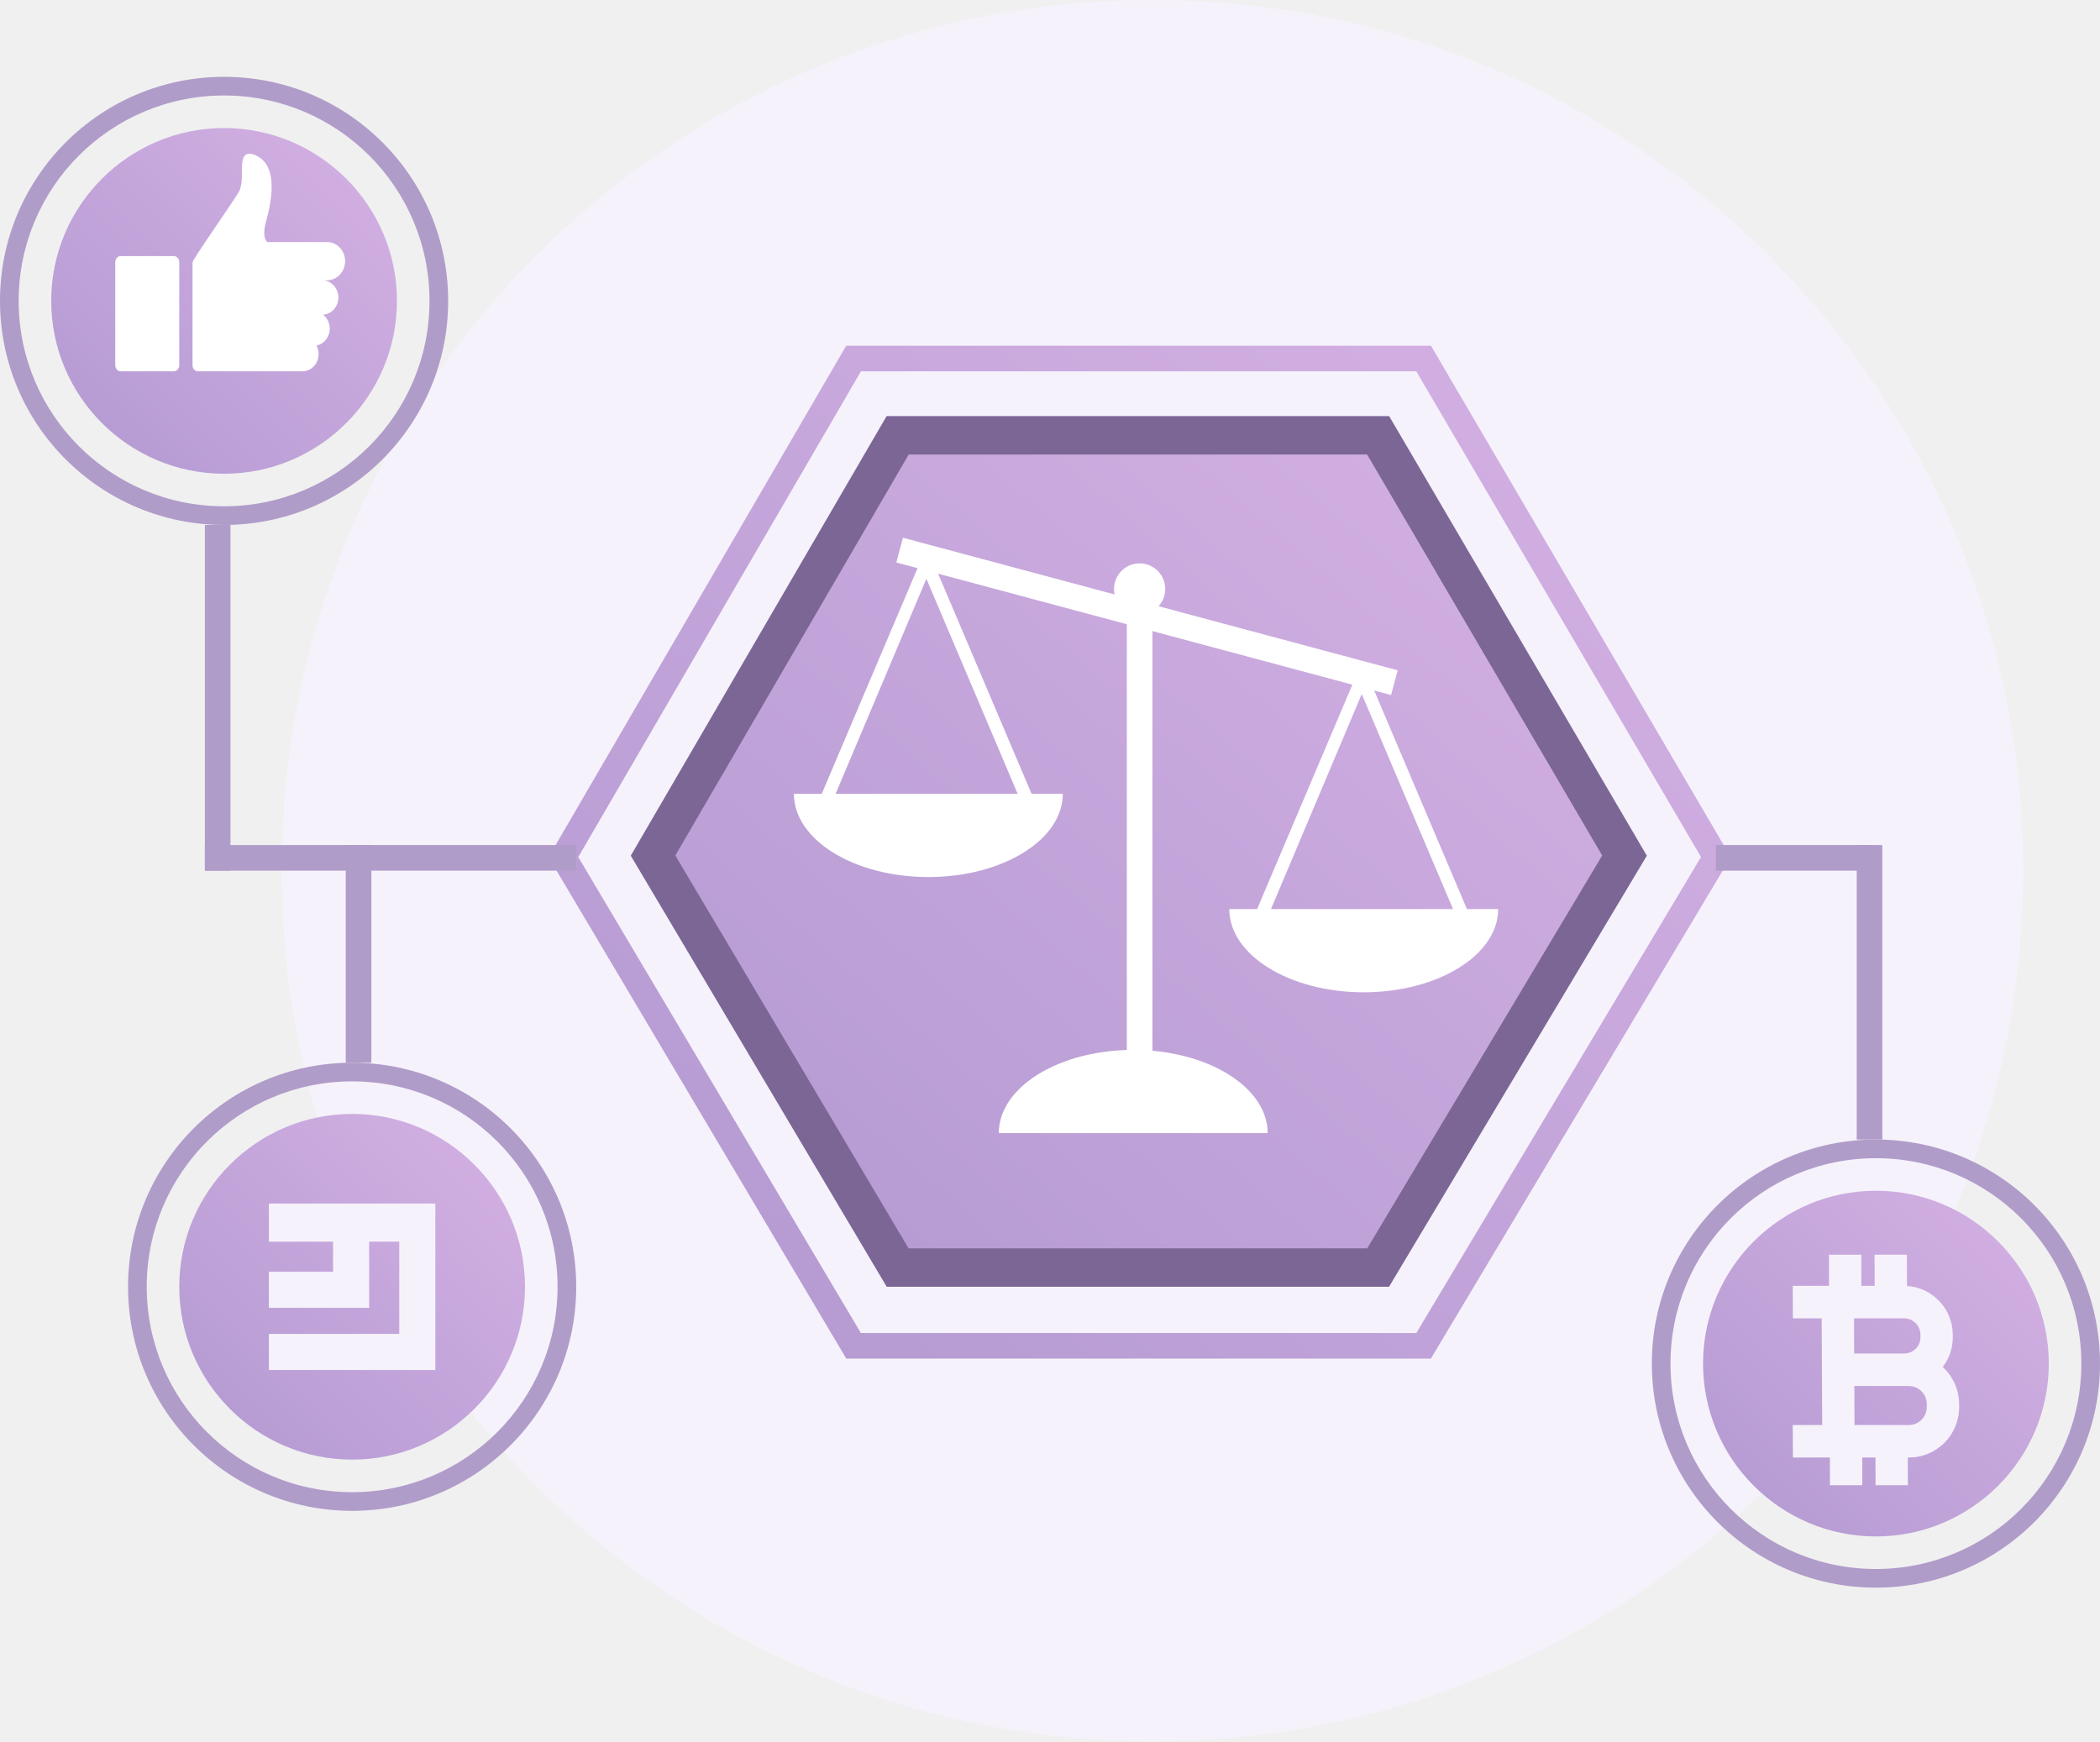
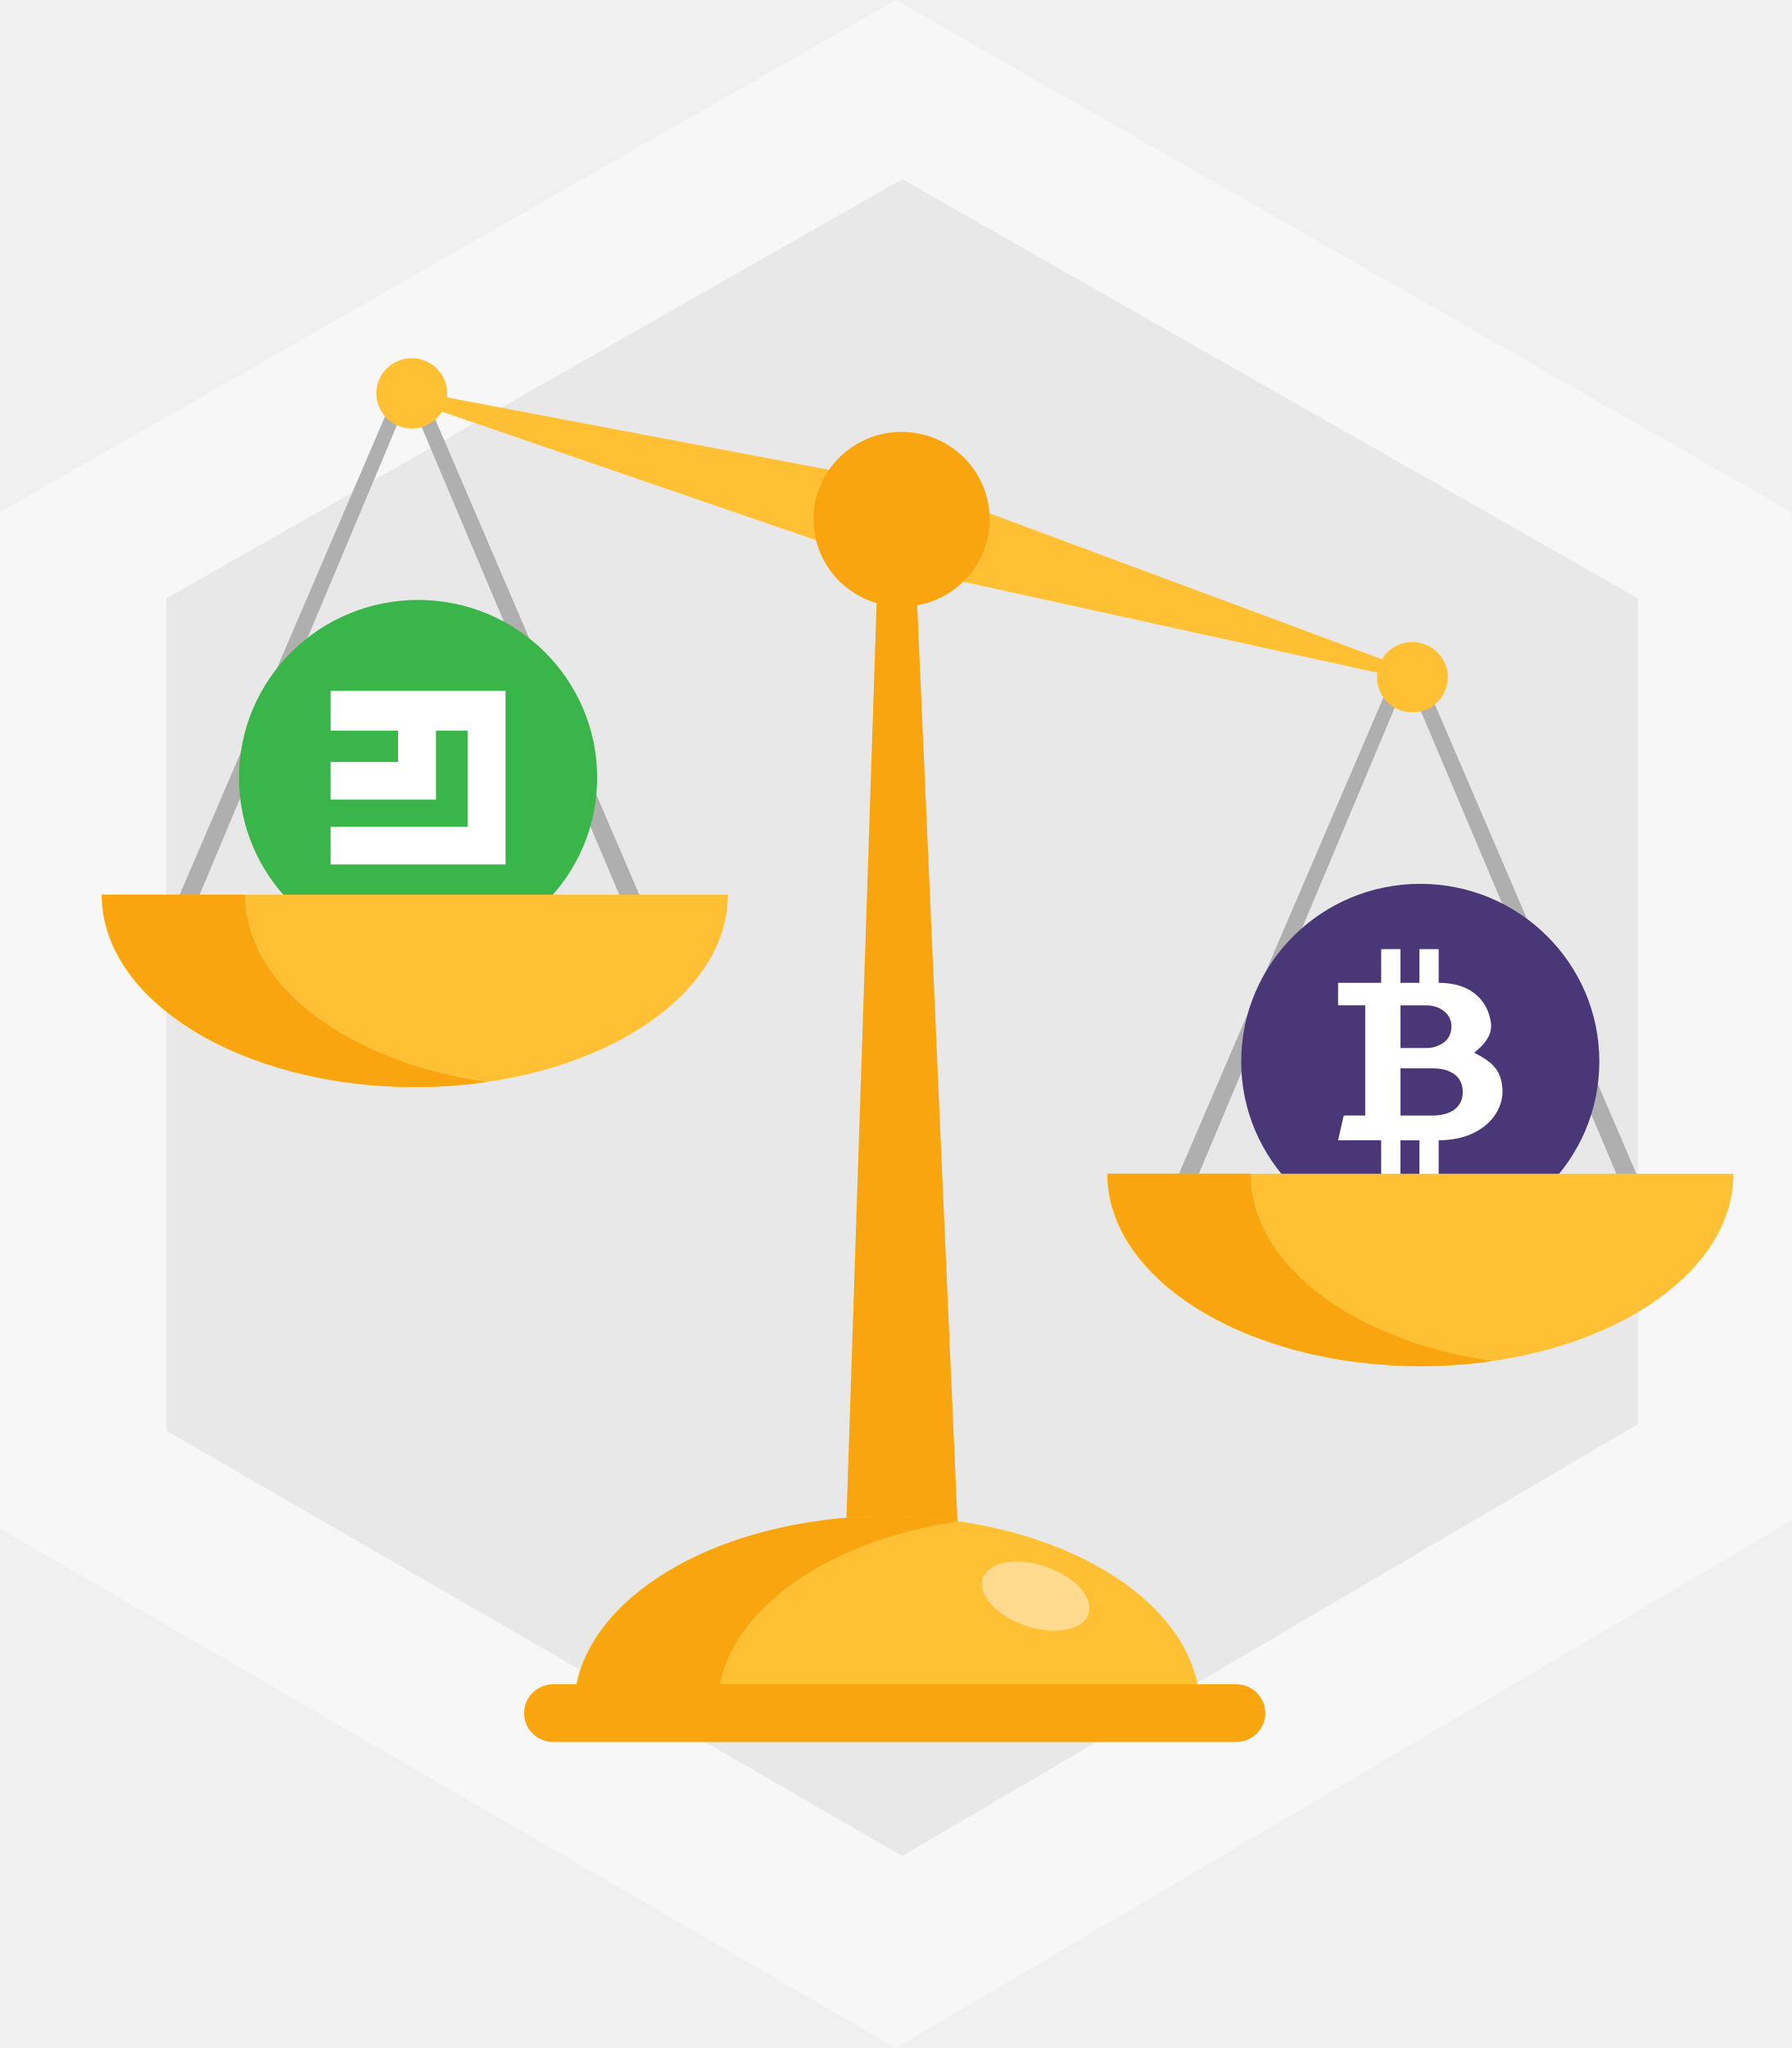
- <svg xmlns="http://www.w3.org/2000/svg" width="164px" height="136px" viewBox="0 0 164 136" version="1.1">
-   <defs>
-     <linearGradient x1="1.507%" y1="98.493%" x2="98.618%" y2="1.382%" id="linearGradient-1">
-       <stop stop-color="#B299D1" offset="0%" />
-       <stop stop-color="#D5B1E4" offset="100%" />
-     </linearGradient>
-   </defs>
-   <g id="Benefits" stroke="none" stroke-width="1" fill="none" fill-rule="evenodd" transform="translate(-250, -572)">
-     <g id="lightweight" transform="translate(250, 572)">
-       <circle id="Oval-2" fill="#F6F2FB" cx="90" cy="68" r="68" />
-       <g id="Group-18" transform="translate(0, 6)">
-         <g id="Group-14" transform="translate(44, 22)">
-           <polygon id="Path-3" stroke="url(#linearGradient-1)" stroke-width="2" points="22.661 0 0 38.941 22.661 77.111 67.177 77.111 90.003 38.941 67.177 0" />
-           <polygon id="Path-3" stroke="#7B6696" stroke-width="3" fill="url(#linearGradient-1)" points="26.102 6 7 38.825 26.102 71 63.626 71 82.867 38.825 63.626 6" />
-           <rect id="Rectangle-9" fill="#FFFFFF" x="44" y="20" width="2" height="36" />
-           <circle id="Oval-7" fill="#FFFFFF" cx="45" cy="18" r="2" />
-           <rect id="Rectangle-9" fill="#FFFFFF" transform="translate(45.57734, 20.14231) rotate(-255) translate(-45.57734, -20.14231) " x="44.577" y="0.142" width="2" height="40" />
-           <path d="M36.561,34 C37.36,34 38.172,34 39,34 C39,37.59 34.299,40.5 28.5,40.5 C22.701,40.5 18,37.59 18,34 C18.726,34 19.45,34 20.174,34 L27.815,16 L28.854,16 L28.839,16.034 L28.921,16 L36.561,34 Z M35.475,34 L28.346,17.205 L21.258,34 C25.797,34 30.362,34 35.475,34 Z" id="Combined-Shape" fill="#FFFFFF" />
-           <path d="M70.561,43 C71.36,43 72.172,43 73,43 C73,46.59 68.299,49.5 62.5,49.5 C56.701,49.5 52,46.59 52,43 C52.726,43 53.45,43 54.174,43 L61.815,25 L62.854,25 L62.839,25.034 L62.921,25 L70.561,43 Z M69.475,43 L62.346,26.205 L55.258,43 C59.797,43 64.362,43 69.475,43 Z" id="Combined-Shape" fill="#FFFFFF" />
-           <path d="M44.5,60.5 C50.299,60.5 55,57.59 55,54 C47.121,54 40.666,54 34,54 C34,57.59 38.701,60.5 44.5,60.5 Z" id="Oval-5" fill="#FFFFFF" transform="translate(44.5, 57.25) scale(1, -1) translate(-44.5, -57.25) " />
-         </g>
-         <g id="Group-24" transform="translate(10, 77)">
-           <path d="M17.5,35 C7.835,35 0,27.165 0,17.5 C0,7.835 7.835,0 17.5,0 C27.165,0 35,7.835 35,17.5 C35,27.165 27.165,35 17.5,35 Z M17.5,33.542 C26.36,33.542 33.542,26.36 33.542,17.5 C33.542,8.64 26.36,1.458 17.5,1.458 C8.64,1.458 1.458,8.64 1.458,17.5 C1.458,26.36 8.64,33.542 17.5,33.542 Z" id="Oval-3" fill="#B09CC9" fill-rule="nonzero" />
-           <path d="M17.5,4 C10.057,4 4,10.057 4,17.5 C4,24.945 10.057,31 17.5,31 C24.943,31 31,24.945 31,17.5 C31,10.057 24.943,4 17.5,4" id="Fill-385" fill="url(#linearGradient-1)" />
-           <polygon id="Fill-2" fill="#F6F2FB" points="11 13.977 16.01 13.977 16.01 16.326 11 16.326 11 19.144 18.83 19.144 18.83 13.977 21.18 13.977 21.18 21.18 11 21.18 11 24 24 24 24 11 11 11" />
-         </g>
-         <g id="Group-24">
-           <path d="M17.5,35 C7.835,35 0,27.165 0,17.5 C0,7.835 7.835,0 17.5,0 C27.165,0 35,7.835 35,17.5 C35,27.165 27.165,35 17.5,35 Z M17.5,33.542 C26.36,33.542 33.542,26.36 33.542,17.5 C33.542,8.64 26.36,1.458 17.5,1.458 C8.64,1.458 1.458,8.64 1.458,17.5 C1.458,26.36 8.64,33.542 17.5,33.542 Z" id="Oval-3" fill="#B09CC9" fill-rule="nonzero" />
-           <path d="M17.5,4 C10.057,4 4,10.057 4,17.5 C4,24.945 10.057,31 17.5,31 C24.943,31 31,24.945 31,17.5 C31,10.057 24.943,4 17.5,4" id="Fill-385" fill="url(#linearGradient-1)" />
-           <g id="Page-1" transform="translate(9, 6)" fill="#FFFFFF">
-             <path d="M17.952,8.398 C17.952,7.573 17.321,6.904 16.541,6.904 L12.745,6.904 L11.887,6.904 C11.887,6.904 11.484,6.686 11.703,5.6 C11.831,4.962 13.267,0.766 10.677,0.027 C9.368,-0.225 10.255,1.986 9.634,3.018 C9.014,4.05 6.036,8.249 6.036,8.502 L6.036,16.542 C6.036,16.795 6.23,17 6.469,17 L9.577,17 L14.011,17 L14.614,17 C15.315,17 15.883,16.398 15.883,15.655 C15.883,15.412 15.822,15.185 15.716,14.988 C16.306,14.872 16.753,14.325 16.753,13.666 C16.753,13.219 16.548,12.824 16.231,12.579 C16.897,12.538 17.426,11.953 17.426,11.237 C17.426,10.494 16.857,9.892 16.156,9.892 L16.541,9.892 C17.321,9.892 17.952,9.223 17.952,8.398" id="Fill-1" />
-             <path d="M4.577,8 L0.423,8 C0.189,8 0,8.215 0,8.479 L0,16.521 C0,16.786 0.189,17 0.423,17 L4.577,17 C4.811,17 5,16.786 5,16.521 L5,8.479 C5,8.215 4.811,8 4.577,8" id="Fill-4" />
-           </g>
-         </g>
-         <rect id="Rectangle-11" fill="#B09CC9" x="27" y="60" width="2" height="17" />
-         <rect id="Rectangle-11" fill="#B09CC9" x="16" y="35" width="2" height="27" />
-         <rect id="Rectangle-11" fill="#B09CC9" x="145" y="60" width="2" height="23" />
-         <rect id="Rectangle-11" fill="#B09CC9" transform="translate(30.5, 61) rotate(-270) translate(-30.5, -61) " x="29.5" y="46.5" width="2" height="29" />
-         <rect id="Rectangle-11" fill="#B09CC9" transform="translate(140, 61) rotate(-270) translate(-140, -61) " x="139" y="55" width="2" height="12" />
-         <g id="Group-24" transform="translate(129, 83)">
-           <path d="M17.5,35 C7.835,35 0,27.165 0,17.5 C0,7.835 7.835,0 17.5,0 C27.165,0 35,7.835 35,17.5 C35,27.165 27.165,35 17.5,35 Z M17.5,33.542 C26.36,33.542 33.542,26.36 33.542,17.5 C33.542,8.64 26.36,1.458 17.5,1.458 C8.64,1.458 1.458,8.64 1.458,17.5 C1.458,26.36 8.64,33.542 17.5,33.542 Z" id="Oval-3" fill="#B09CC9" fill-rule="nonzero" />
-           <path d="M17.5,4 C10.057,4 4,10.057 4,17.5 C4,24.945 10.057,31 17.5,31 C24.943,31 31,24.945 31,17.5 C31,10.057 24.943,4 17.5,4" id="Fill-385" fill="url(#linearGradient-1)" />
-           <g id="Page-1" transform="translate(11, 8)" fill="#F6F2FB">
-             <path d="M4.789,5.965 L4.803,8.71 L8.721,8.71 C9.417,8.71 9.981,8.141 9.978,7.442 L9.977,7.233 C9.973,6.534 9.404,5.965 8.708,5.965 L5.326,5.965 L4.789,5.965 M10.475,12.883 L10.474,12.662 C10.47,11.882 9.836,11.249 9.06,11.249 L8.734,11.249 L4.815,11.249 L4.83,14.297 L5.366,14.297 L9.074,14.297 C9.851,14.297 10.479,13.662 10.475,12.883 M12.999,12.662 L13,12.883 C13.011,15.061 11.255,16.834 9.087,16.834 L8.991,16.834 L8.996,18.999 L6.472,18.999 L6.466,16.834 L5.431,16.834 L5.437,18.999 L2.912,18.999 L2.906,16.834 L2.317,16.834 L0.017,16.834 L0.005,14.297 L2.305,14.297 L2.29,11.249 L2.278,8.71 L2.264,5.965 L0.017,5.965 L0.005,3.427 L2.252,3.427 L2.841,3.427 L2.834,0.992 L5.359,0.992 L5.366,3.427 L6.401,3.427 L6.394,0.992 L8.919,0.992 L8.926,3.439 C10.908,3.56 12.492,5.213 12.502,7.233 L12.503,7.442 C12.507,8.318 12.212,9.123 11.719,9.767 C12.499,10.489 12.993,11.518 12.999,12.662 Z" id="Fill-1" />
+ <svg xmlns="http://www.w3.org/2000/svg" width="140px" height="160px" viewBox="0 0 140 160" version="1.1">
+   <defs />
+   <g id="Desctop" stroke="none" stroke-width="1" fill="none" fill-rule="evenodd">
+     <g id="Benefits" transform="translate(-452, -636)">
+       <g id="Icons" transform="translate(345, 636)">
+         <g id="Icons/big/ligtweight" transform="translate(107, 0)">
+           <g id="Group-39">
+             <polygon id="Fill-1" fill="#F7F7F7" points="70 0 0 40.009 0 119.419 70 160 140 118.789 140 40.009" />
+             <polygon id="Fill-2" fill="#E8E8E8" points="128 46.756 70.501 14 13 46.756 13 111.774 70.501 145 128 111.259" />
+             <polygon id="Fill-3" fill="#AFAFAF" points="15.556 70 31.95 31 48.433 70 50 70 33.282 31.063 33.094 31.142 33.128 31.063 30.718 31.063 14 70" />
+             <polygon id="Fill-4" fill="#AFAFAF" points="93.556 92 109.95 53 126.433 92 128 92 111.282 53.063 111.094 53.142 111.128 53.063 108.718 53.063 92 92" />
+             <polygon id="Fill-5" fill="#F9A510" points="68.736 40 71.353 40 75 123 66 123" />
+             <g id="Group-38" transform="translate(7, 27)">
+               <path d="M62.306,91.455 C75.822,91.455 86.778,98.185 86.778,106.487 L37.835,106.487 C37.835,98.185 48.792,91.455 62.306,91.455" id="Fill-6" fill="#FFC033" />
+               <path d="M78.055,99.101 C77.616,100.373 75.411,100.776 73.128,100 C70.846,99.225 69.352,97.565 69.791,96.293 C70.23,95.022 72.436,94.62 74.718,95.395 C77,96.17 78.495,97.83 78.055,99.101" id="Fill-8" fill="#FFDA8F" />
+               <polygon id="Fill-10" fill="#FFC033" points="104.593 26.424 62.554 17.192 23.42 3.745 23.569 3.22 64.709 11.017 104.741 25.899" />
+               <path d="M70.333,13.57 C70.333,17.341 67.252,20.398 63.452,20.398 C59.652,20.398 56.572,17.341 56.572,13.57 C56.572,9.8 59.652,6.742 63.452,6.742 C67.252,6.742 70.333,9.8 70.333,13.57" id="Fill-12" fill="#F9A510" />
+               <path d="M106.131,25.906 C106.131,27.422 104.893,28.65 103.365,28.65 C101.837,28.65 100.599,27.422 100.599,25.906 C100.599,24.389 101.837,23.161 103.365,23.161 C104.893,23.161 106.131,24.389 106.131,25.906" id="Fill-14" fill="#FFC033" />
+               <path d="M27.939,3.729 C27.939,5.245 26.701,6.474 25.173,6.474 C23.644,6.474 22.406,5.245 22.406,3.729 C22.406,2.213 23.644,0.984 25.173,0.984 C26.701,0.984 27.939,2.213 27.939,3.729" id="Fill-16" fill="#FFC033" />
+               <path d="M67.936,91.854 C66.142,91.596 64.274,91.456 62.353,91.456 C48.837,91.456 37.88,98.186 37.88,106.488 L49.049,106.488 C49.049,99.367 57.113,93.406 67.936,91.854" id="Fill-18" fill="#F9A510" />
+               <path d="M89.6,109.096 L36.228,109.096 C34.978,109.096 33.954,108.081 33.954,106.84 C33.954,105.6 34.978,104.584 36.228,104.584 L89.6,104.584 C90.85,104.584 91.874,105.6 91.874,106.84 C91.874,108.081 90.85,109.096 89.6,109.096" id="Fill-20" fill="#F9A510" />
+               <path d="M25.671,47.641 C33.399,47.641 39.664,41.424 39.664,33.756 C39.664,26.088 33.399,19.871 25.671,19.871 C17.942,19.871 11.677,26.088 11.677,33.756 C11.677,41.424 17.942,47.641 25.671,47.641" id="Fill-22" fill="#39B54A" />
+               <polygon id="Fill-24" fill="#FFFFFF" points="18.838 30.081 24.105 30.081 24.105 32.531 18.838 32.531 18.838 35.471 27.069 35.471 27.069 30.081 29.538 30.081 29.538 37.595 18.838 37.595 18.838 40.536 32.504 40.536 32.504 26.976 18.838 26.976" />
+               <path d="M103.984,69.82 C111.712,69.82 117.977,63.602 117.977,55.934 C117.977,48.266 111.712,42.05 103.984,42.05 C96.256,42.05 89.991,48.266 89.991,55.934 C89.991,63.602 96.256,69.82 103.984,69.82" id="Fill-26" fill="#4A3777" />
+               <path d="M102.439,54.877 C102.463,54.878 102.48,54.879 102.496,54.879 L104.427,54.879 C104.723,54.879 105.011,54.837 105.287,54.732 C105.903,54.499 106.323,54.094 106.405,53.419 C106.477,52.82 106.282,52.318 105.786,51.953 C105.386,51.659 104.925,51.546 104.433,51.543 C103.79,51.54 103.146,51.542 102.502,51.543 C102.482,51.543 102.461,51.545 102.439,51.546 L102.439,54.877 Z M102.439,60.149 L102.502,60.149 L104.926,60.149 C105.258,60.149 105.585,60.119 105.906,60.032 C106.283,59.93 106.623,59.764 106.889,59.47 C107.184,59.145 107.298,58.754 107.305,58.323 C107.313,57.573 106.949,57.002 106.263,56.704 C105.864,56.53 105.442,56.466 105.012,56.464 C104.173,56.461 103.335,56.463 102.496,56.463 C102.478,56.463 102.46,56.465 102.439,56.466 L102.439,60.149 Z M110.406,58.054 L110.406,58.5 C110.401,58.518 110.395,58.535 110.394,58.554 C110.367,58.868 110.292,59.171 110.17,59.462 C109.83,60.278 109.251,60.886 108.492,61.331 C107.68,61.807 106.792,62.018 105.859,62.069 C105.715,62.078 105.571,62.082 105.423,62.088 L105.423,62.183 C105.423,62.998 105.423,63.814 105.422,64.628 C105.422,64.658 105.419,64.689 105.417,64.718 L103.914,64.718 C103.914,64.706 103.916,64.695 103.916,64.684 L103.916,62.139 C103.916,62.121 103.912,62.104 103.911,62.087 L102.435,62.087 L102.435,62.16 L102.435,64.655 C102.435,64.677 102.437,64.697 102.438,64.718 L100.935,64.718 C100.933,64.689 100.929,64.658 100.929,64.628 C100.928,63.811 100.928,62.993 100.928,62.176 L100.928,62.083 L97.562,62.083 L97.562,62.055 C97.567,62.042 97.574,62.03 97.577,62.017 C97.714,61.422 97.85,60.828 97.984,60.232 C97.998,60.169 98.02,60.148 98.089,60.148 C98.593,60.151 99.096,60.149 99.6,60.149 L99.681,60.149 L99.681,51.542 L97.562,51.542 L97.562,49.785 L100.928,49.785 L100.928,49.687 C100.928,48.871 100.928,48.056 100.929,47.24 C100.929,47.21 100.933,47.181 100.935,47.15 L102.438,47.15 C102.437,47.164 102.435,47.178 102.435,47.192 C102.435,48.038 102.435,48.884 102.436,49.73 C102.436,49.747 102.439,49.765 102.441,49.781 L103.916,49.781 L103.916,49.694 L103.916,47.227 C103.916,47.201 103.914,47.176 103.914,47.15 L105.417,47.15 C105.419,47.181 105.422,47.21 105.422,47.24 C105.423,48.058 105.423,48.876 105.423,49.693 L105.423,49.786 L105.495,49.786 C105.913,49.79 106.326,49.831 106.734,49.926 C107.35,50.069 107.911,50.323 108.385,50.744 C109.007,51.297 109.358,51.992 109.489,52.804 C109.556,53.215 109.515,53.608 109.32,53.981 C109.134,54.339 108.878,54.643 108.58,54.912 C108.459,55.023 108.329,55.126 108.2,55.234 C108.223,55.247 108.245,55.261 108.267,55.273 C108.618,55.459 108.962,55.655 109.282,55.893 C109.872,56.332 110.244,56.902 110.353,57.633 C110.373,57.773 110.388,57.913 110.406,58.054 Z" id="Fill-28" fill="#FFFFFF" />
+               <path d="M25.406,57.929 C38.921,57.929 49.878,51.199 49.878,42.897 L0.934,42.897 C0.934,51.199 11.89,57.929 25.406,57.929" id="Fill-30" fill="#FFC033" />
+               <path d="M31.035,57.53 C29.241,57.788 27.373,57.928 25.451,57.928 C11.936,57.928 0.98,51.198 0.98,42.896 L12.147,42.896 C12.147,50.017 20.212,55.978 31.035,57.53" id="Fill-32" fill="#F9A510" />
+               <path d="M103.984,79.731 C117.5,79.731 128.456,73.001 128.456,64.699 L79.512,64.699 C79.512,73.001 90.468,79.731 103.984,79.731" id="Fill-34" fill="#FFC033" />
+               <path d="M109.614,79.332 C107.819,79.59 105.951,79.73 104.029,79.73 C90.513,79.73 79.558,73 79.558,64.698 L90.725,64.698 C90.725,71.819 98.79,77.78 109.614,79.332" id="Fill-36" fill="#F9A510" />
+             </g>
          </g>
        </g>
      </g>
    </g>
  </g>
</svg>
